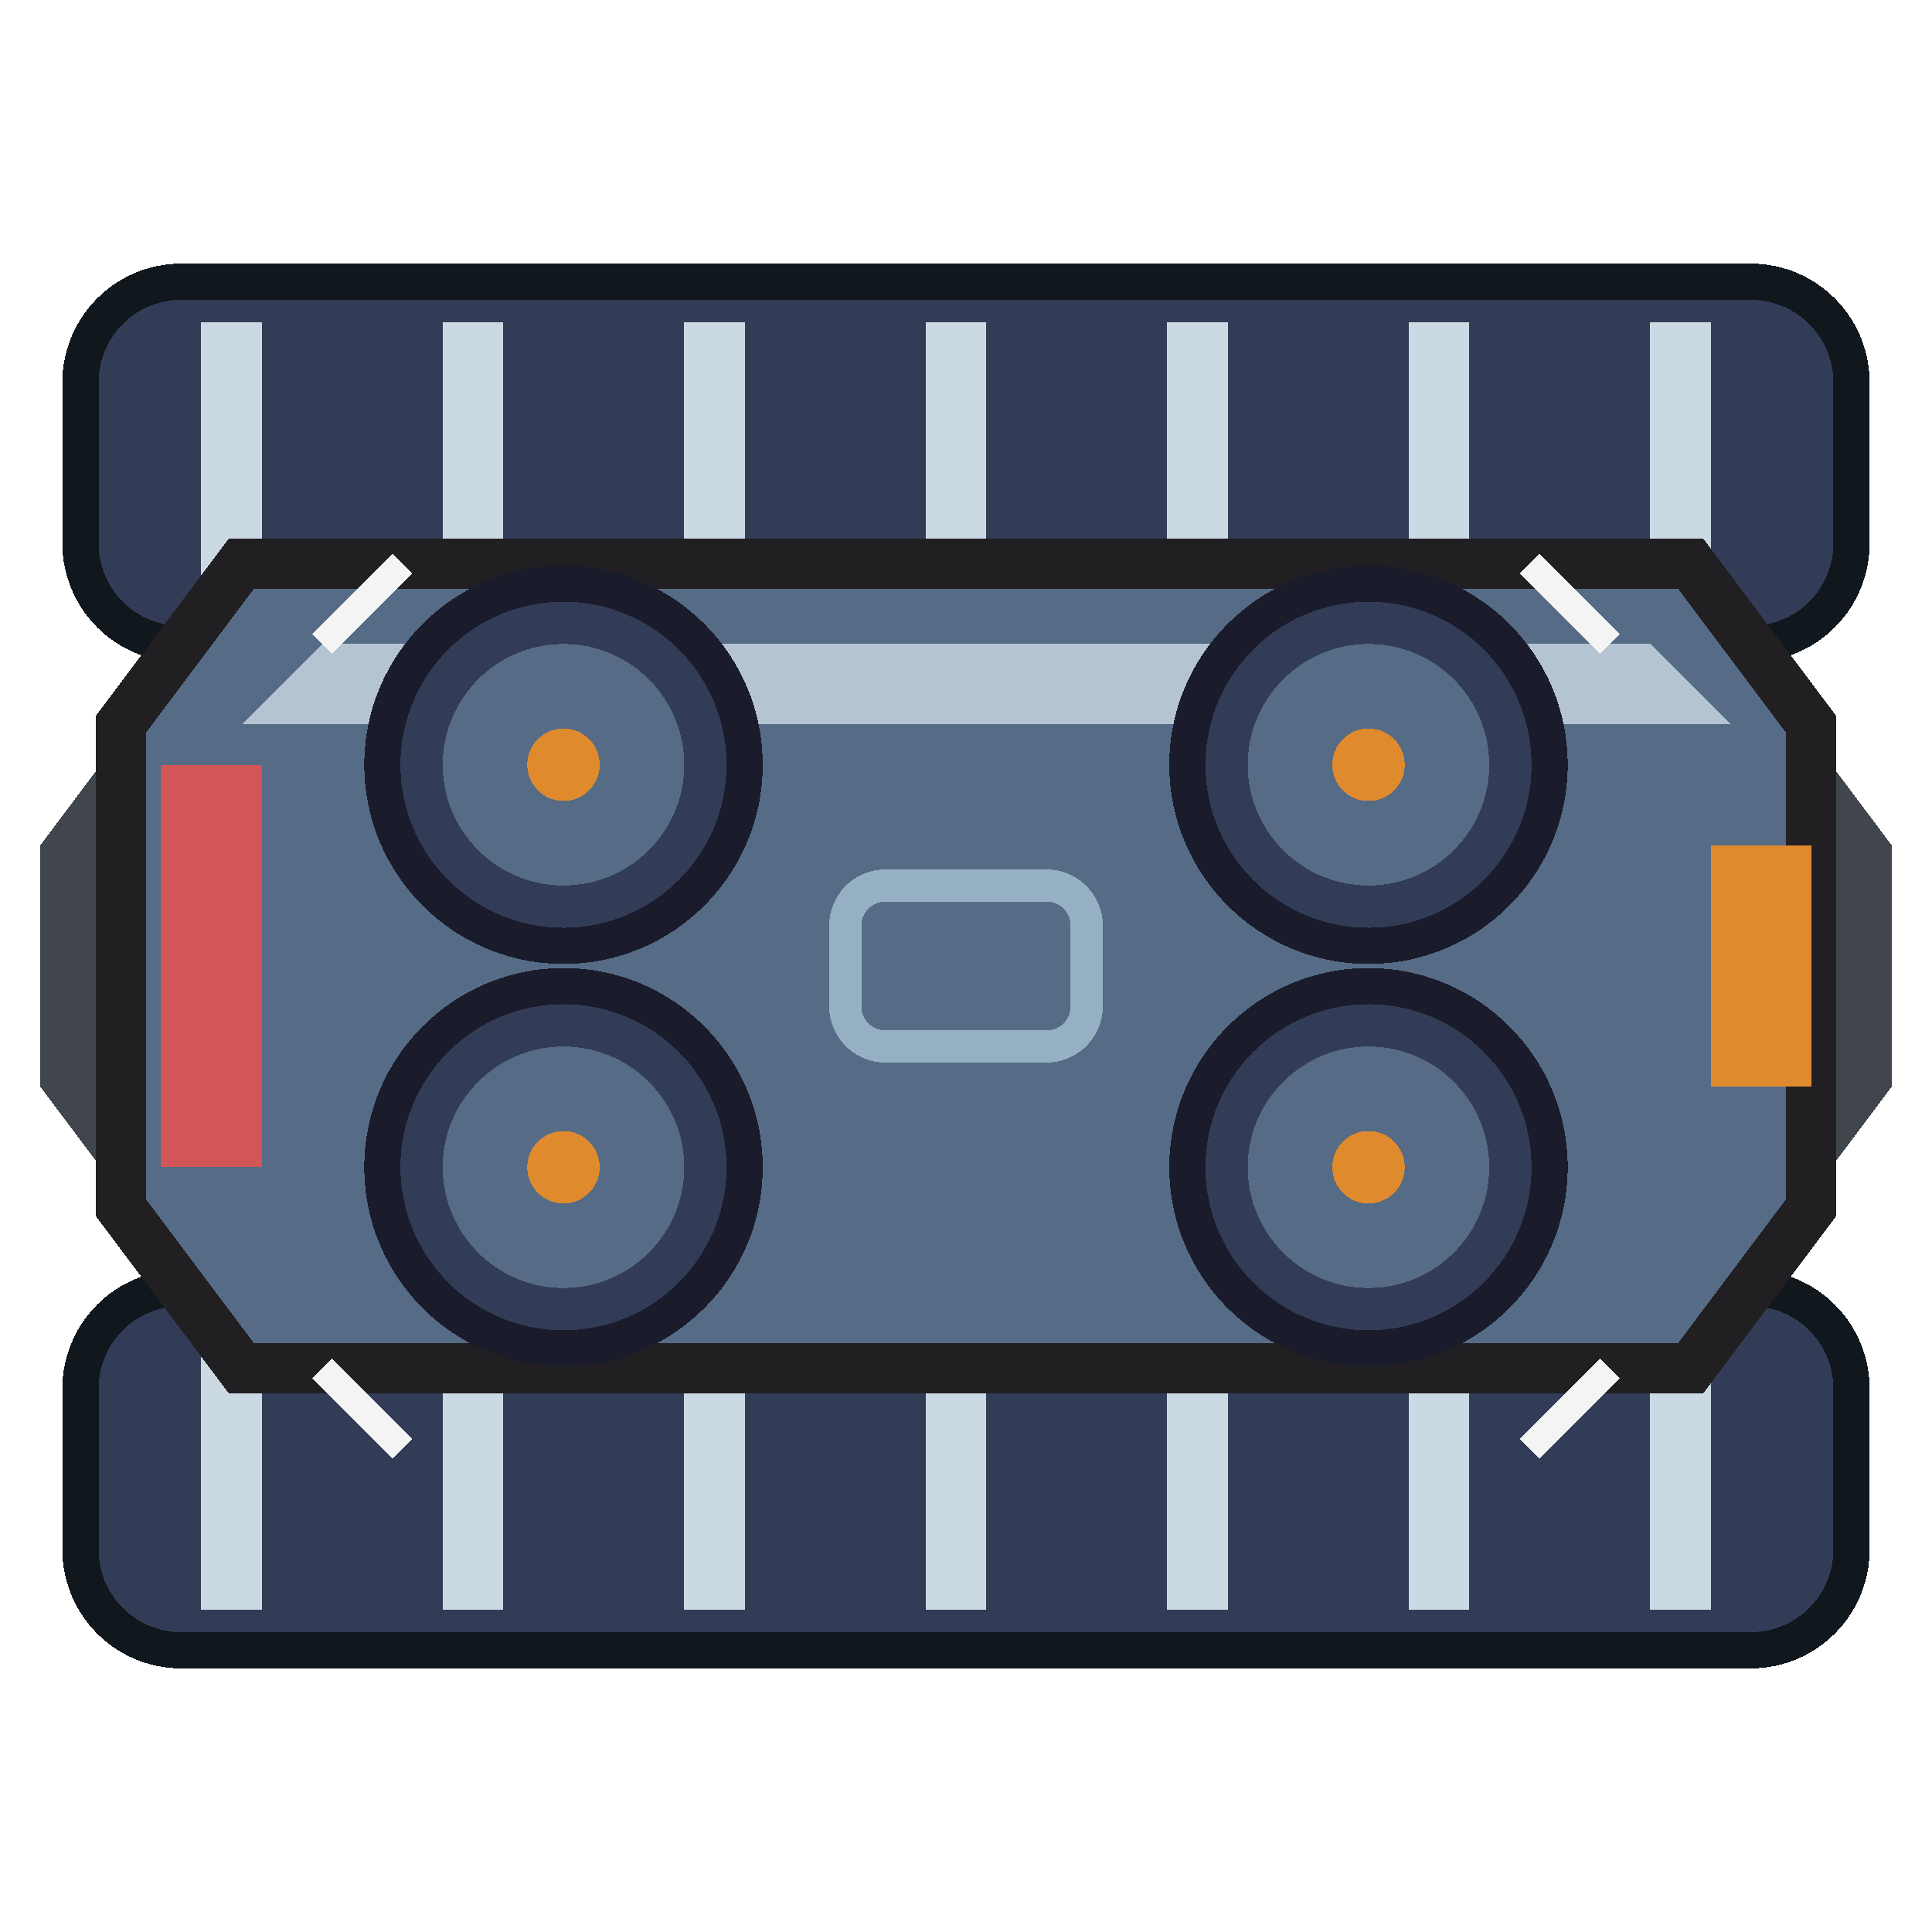
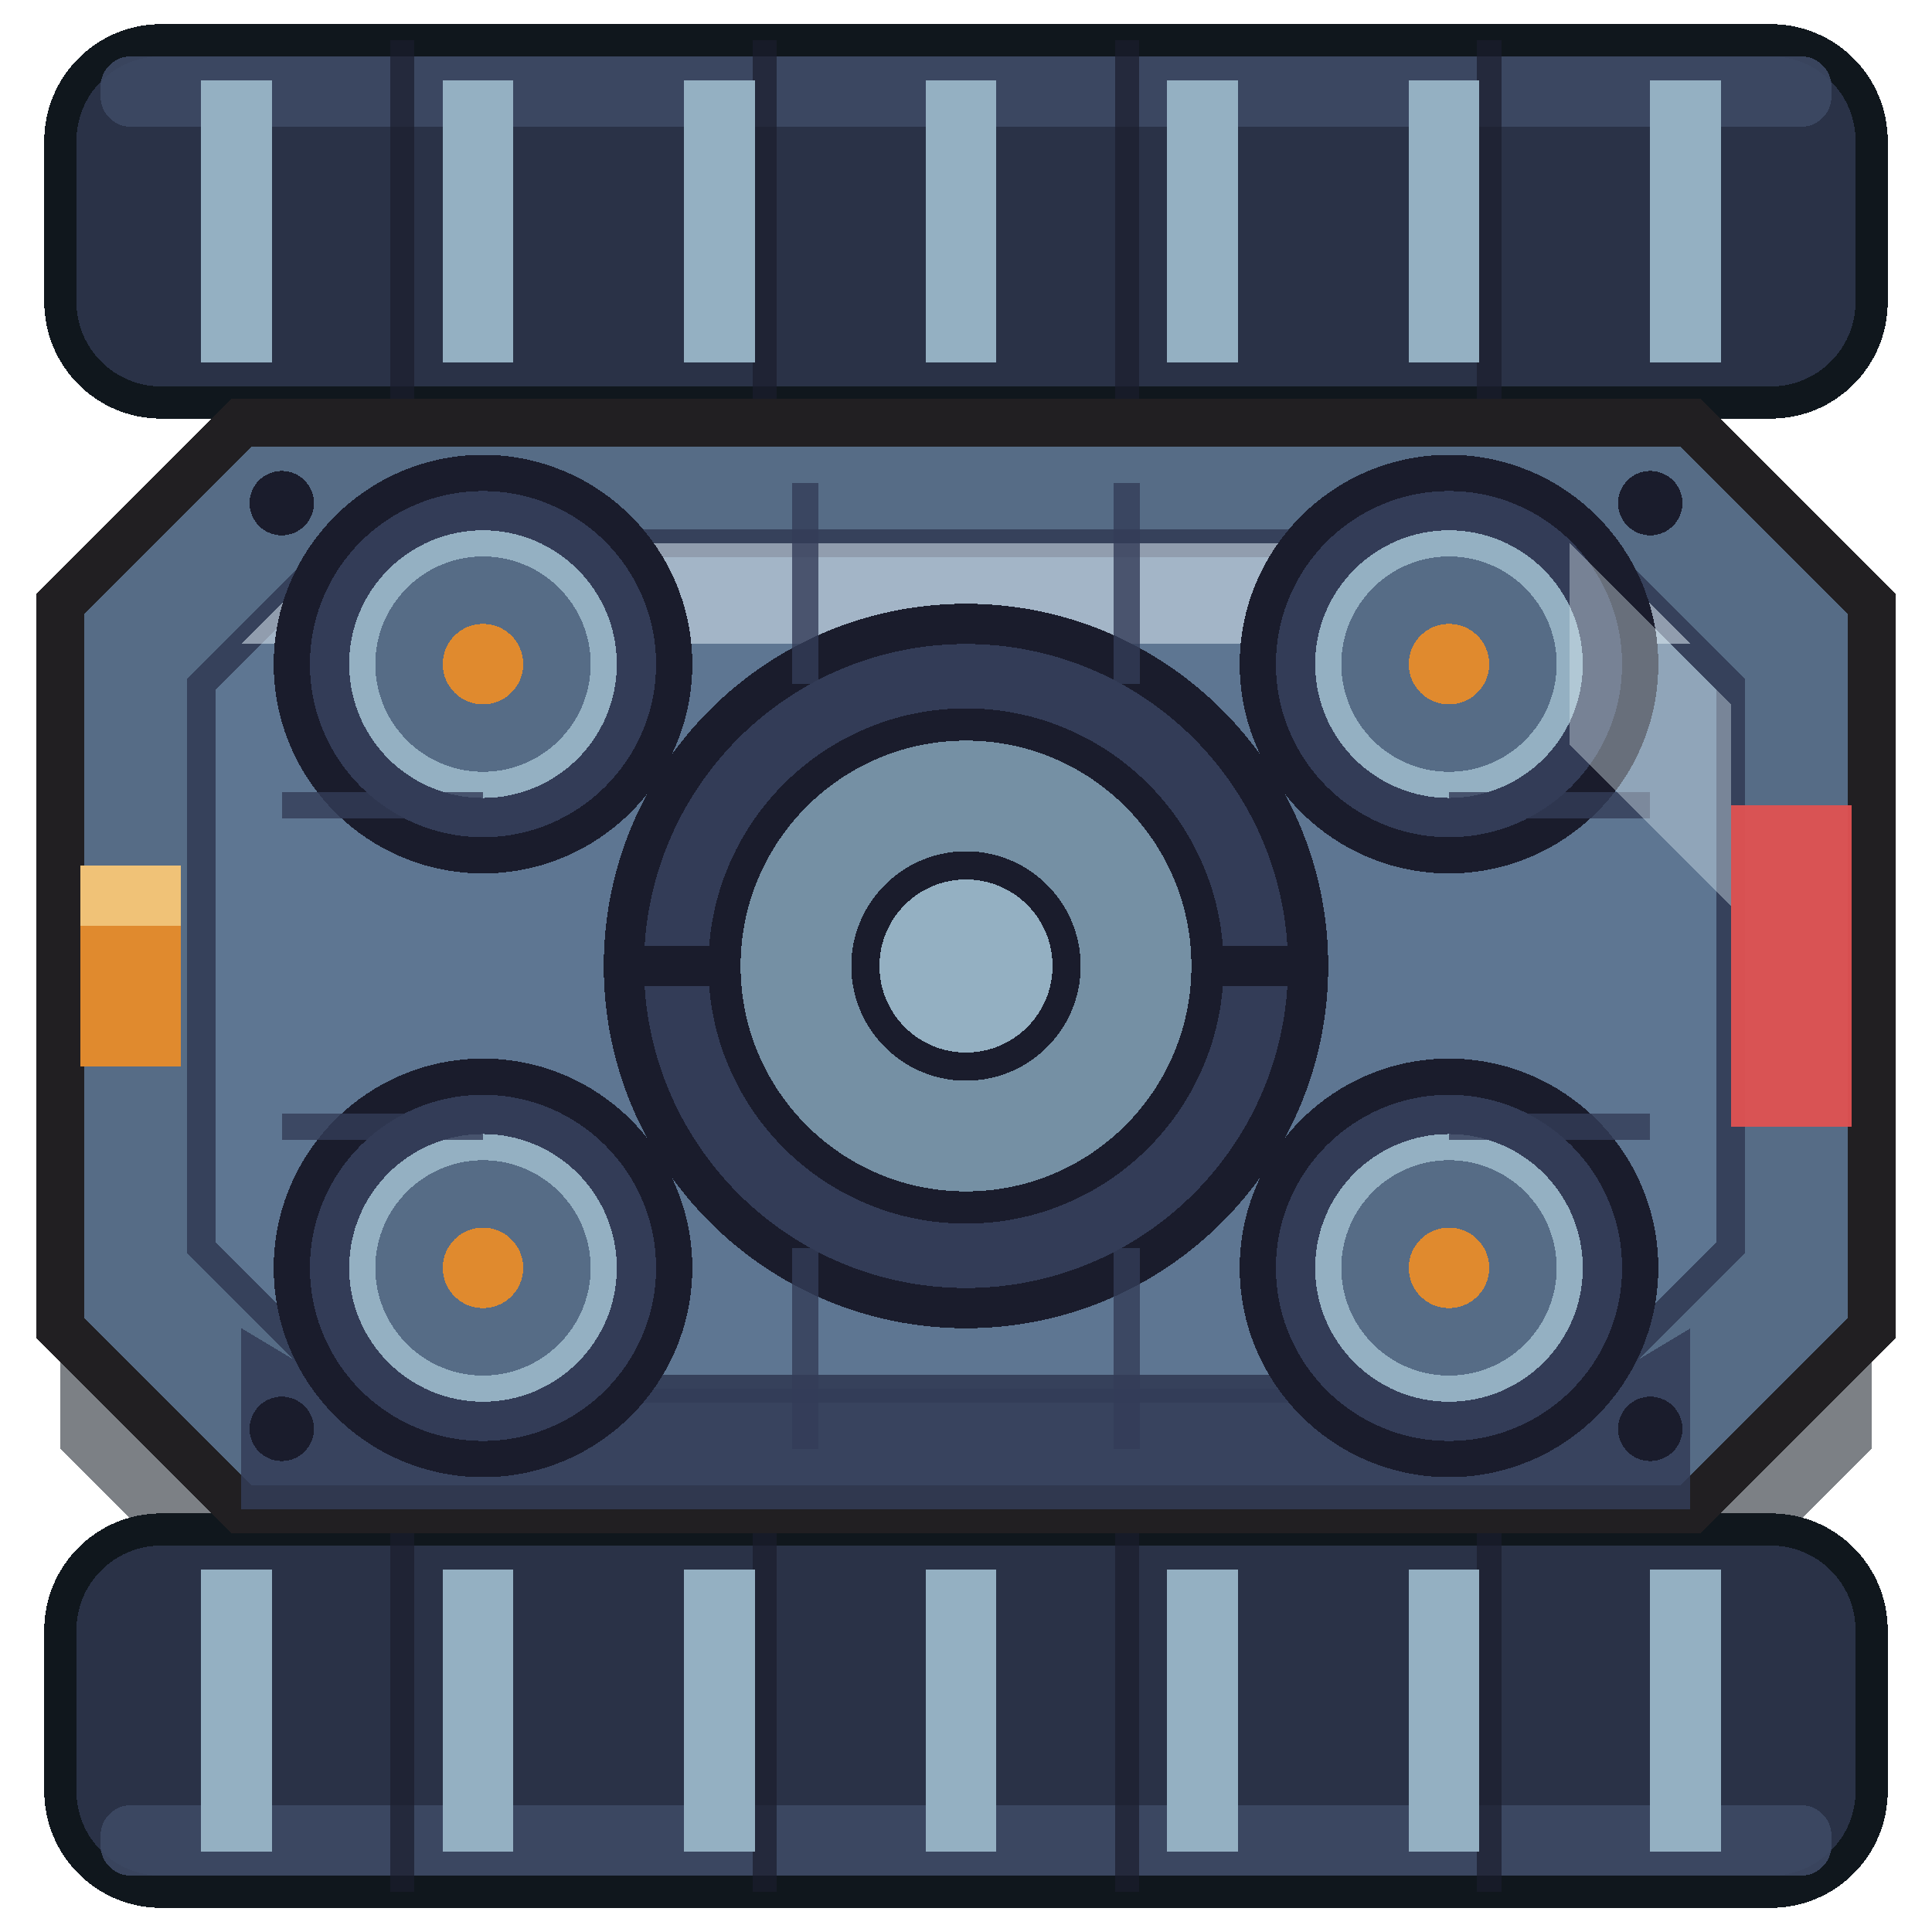
<svg xmlns="http://www.w3.org/2000/svg" width="96" height="96" viewBox="0 0 96 96" shape-rendering="crispEdges">
-   <path d="M8 34h80l6 8v12l-6 8H8L2 54V42Z" fill="#111820" opacity=".8" />
-   <g stroke="#10171d" stroke-width="1.8">
-     <rect x="4" y="14" width="88" height="18" rx="5" fill="#333c57" />
-     <rect x="4" y="64" width="88" height="18" rx="5" fill="#333c57" />
+   <path d="M12 27H84L93 36V72L84 81H12L3 72V36Z" fill="#111820" opacity=".55" />
+   <g>
+     <rect x="3" y="2" width="90" height="18" rx="5" fill="#2a3247" stroke="#10171d" stroke-width="1.6" />
+     <rect x="3" y="76" width="90" height="18" rx="5" fill="#2a3247" stroke="#10171d" stroke-width="1.6" />
+     <rect x="5" y="2.8" width="86" height="3.5" rx="1.5" fill="#3d4964" opacity=".9" />
+     <rect x="5" y="89.7" width="86" height="3.5" rx="1.5" fill="#3d4964" opacity=".9" />
+     <path d="M20 2v18M38 2v18M56 2v18M74 2v18" stroke="#1a1c2c" stroke-width="1.2" opacity=".7" />
+     <path d="M20 76v18M38 76v18M56 76v18M74 76v18" stroke="#1a1c2c" stroke-width="1.2" opacity=".7" />
+     <g fill="#94b0c2">
+       <path d="M10 4h3.5v14h-3.5zM22 4h3.5v14h-3.5zM34 4h3.5v14h-3.5zM46 4h3.5v14h-3.5zM58 4h3.5v14h-3.5zM70 4h3.5v14h-3.5zM82 4h3.5v14h-3.5z" />
+       <path d="M10 78h3.5v14h-3.5zM22 78h3.5v14h-3.5zM34 78h3.5v14h-3.5zM46 78h3.5v14h-3.5zM58 78h3.5v14h-3.5zM70 78h3.5v14h-3.5zM82 78h3.5v14h-3.5z" />
+     </g>
  </g>
-   <g fill="#dceaf2" opacity=".9">
-     <path d="M10 16h3v14h-3zm12 0h3v14h-3zm12 0h3v14h-3zm12 0h3v14h-3zm12 0h3v14h-3zm12 0h3v14h-3zm12 0h3v14h-3z" />
-     <path d="M10 66h3v14h-3zm12 0h3v14h-3zm12 0h3v14h-3zm12 0h3v14h-3zm12 0h3v14h-3zm12 0h3v14h-3zm12 0h3v14h-3z" />
+   <path d="M12 21H84L93 30V66L84 75H12L3 66V30Z" fill="#566c86" stroke="#211f22" stroke-width="2.4" />
+   <path d="M17 27H79L86 34V62L79 69H17L10 62V34Z" fill="#5f7794" stroke="#333c57" stroke-width="1.4" opacity=".9" />
+   <path d="M17 27H79L84 32H12Z" fill="#dceaf2" opacity=".55" />
+   <path d="M12 66L17 69H79L84 66V75H12Z" fill="#333c57" opacity=".85" />
+   <circle cx="48" cy="48" r="17" fill="#333c57" stroke="#1a1c2c" stroke-width="2" />
+   <circle cx="48" cy="48" r="12" fill="#7590a4" stroke="#1a1c2c" stroke-width="1.6" />
+   <circle cx="48" cy="48" r="5" fill="#94b0c2" stroke="#1a1c2c" stroke-width="1.4" />
+   <path d="M31 48h5M60 48h5" stroke="#1a1c2c" stroke-width="2" />
+   <circle cx="24" cy="33" r="9.5" fill="#333c57" stroke="#1a1c2c" stroke-width="1.8" />
+   <circle cx="24" cy="33" r="6" fill="#566c86" stroke="#94b0c2" stroke-width="1.3" />
+   <circle cx="24" cy="33" r="2" fill="#e08a2e" />
+   <circle cx="72" cy="33" r="9.5" fill="#333c57" stroke="#1a1c2c" stroke-width="1.8" />
+   <circle cx="72" cy="33" r="6" fill="#566c86" stroke="#94b0c2" stroke-width="1.3" />
+   <circle cx="72" cy="33" r="2" fill="#e08a2e" />
+   <circle cx="24" cy="63" r="9.5" fill="#333c57" stroke="#1a1c2c" stroke-width="1.8" />
+   <circle cx="24" cy="63" r="6" fill="#566c86" stroke="#94b0c2" stroke-width="1.3" />
+   <circle cx="24" cy="63" r="2" fill="#e08a2e" />
+   <circle cx="72" cy="63" r="9.5" fill="#333c57" stroke="#1a1c2c" stroke-width="1.8" />
+   <circle cx="72" cy="63" r="6" fill="#566c86" stroke="#94b0c2" stroke-width="1.3" />
+   <circle cx="72" cy="63" r="2" fill="#e08a2e" />
+   <g stroke="#333c57" stroke-width="1.3" opacity=".8">
+     <path d="M40 24v10M56 24v10M40 62v10M56 62v10" />
+     <path d="M14 40h10M72 40h10M14 56h10M72 56h10" />
  </g>
-   <path d="M12 28h72l6 8v24l-6 8H12L6 60V36Z" fill="#566c86" stroke="#211f22" stroke-width="2.5" />
-   <path d="M16 32h66l4 4H12Z" fill="#dceaf2" opacity=".7" />
-   <path d="M8 38h5v20H8Z" fill="#e05252" opacity=".9" />
-   <path d="M85 42h5v12h-5Z" fill="#e08a2e" />
-   <rect x="42" y="44" width="12" height="8" rx="2" fill="#566c86" stroke="#94b0c2" stroke-width="1.6" />
-   <g stroke="#1a1c2c" stroke-width="1.8">
-     <circle cx="28" cy="38" r="9" fill="#333c57" />
-     <circle cx="68" cy="38" r="9" fill="#333c57" />
-     <circle cx="28" cy="58" r="9" fill="#333c57" />
-     <circle cx="68" cy="58" r="9" fill="#333c57" />
+   <path d="M86 40h6v16h-6Z" fill="#e05252" opacity=".95" />
+   <path d="M4 43h5v10H4Z" fill="#e08a2e" />
+   <path d="M4 43h5v3H4Z" fill="#f4d08a" opacity=".8" />
+   <g fill="#1a1c2c">
+     <circle cx="14" cy="25" r="1.6" />
+     <circle cx="82" cy="25" r="1.6" />
+     <circle cx="14" cy="71" r="1.6" />
+     <circle cx="82" cy="71" r="1.6" />
  </g>
-   <g fill="#566c86">
-     <circle cx="28" cy="38" r="6" />
-     <circle cx="68" cy="38" r="6" />
-     <circle cx="28" cy="58" r="6" />
-     <circle cx="68" cy="58" r="6" />
-   </g>
-   <g fill="#e08a2e">
-     <circle cx="28" cy="38" r="1.8" />
-     <circle cx="68" cy="38" r="1.8" />
-     <circle cx="28" cy="58" r="1.8" />
-     <circle cx="68" cy="58" r="1.8" />
-   </g>
-   <path d="M16 32l4-4m60 4-4-4m-60 40 4 4m60-4-4 4" stroke="#f4f4f4" stroke-width="1.4" />
+   <path d="M78 27l8 8v10l-8-8Z" fill="#dceaf2" opacity=".4" />
</svg>
